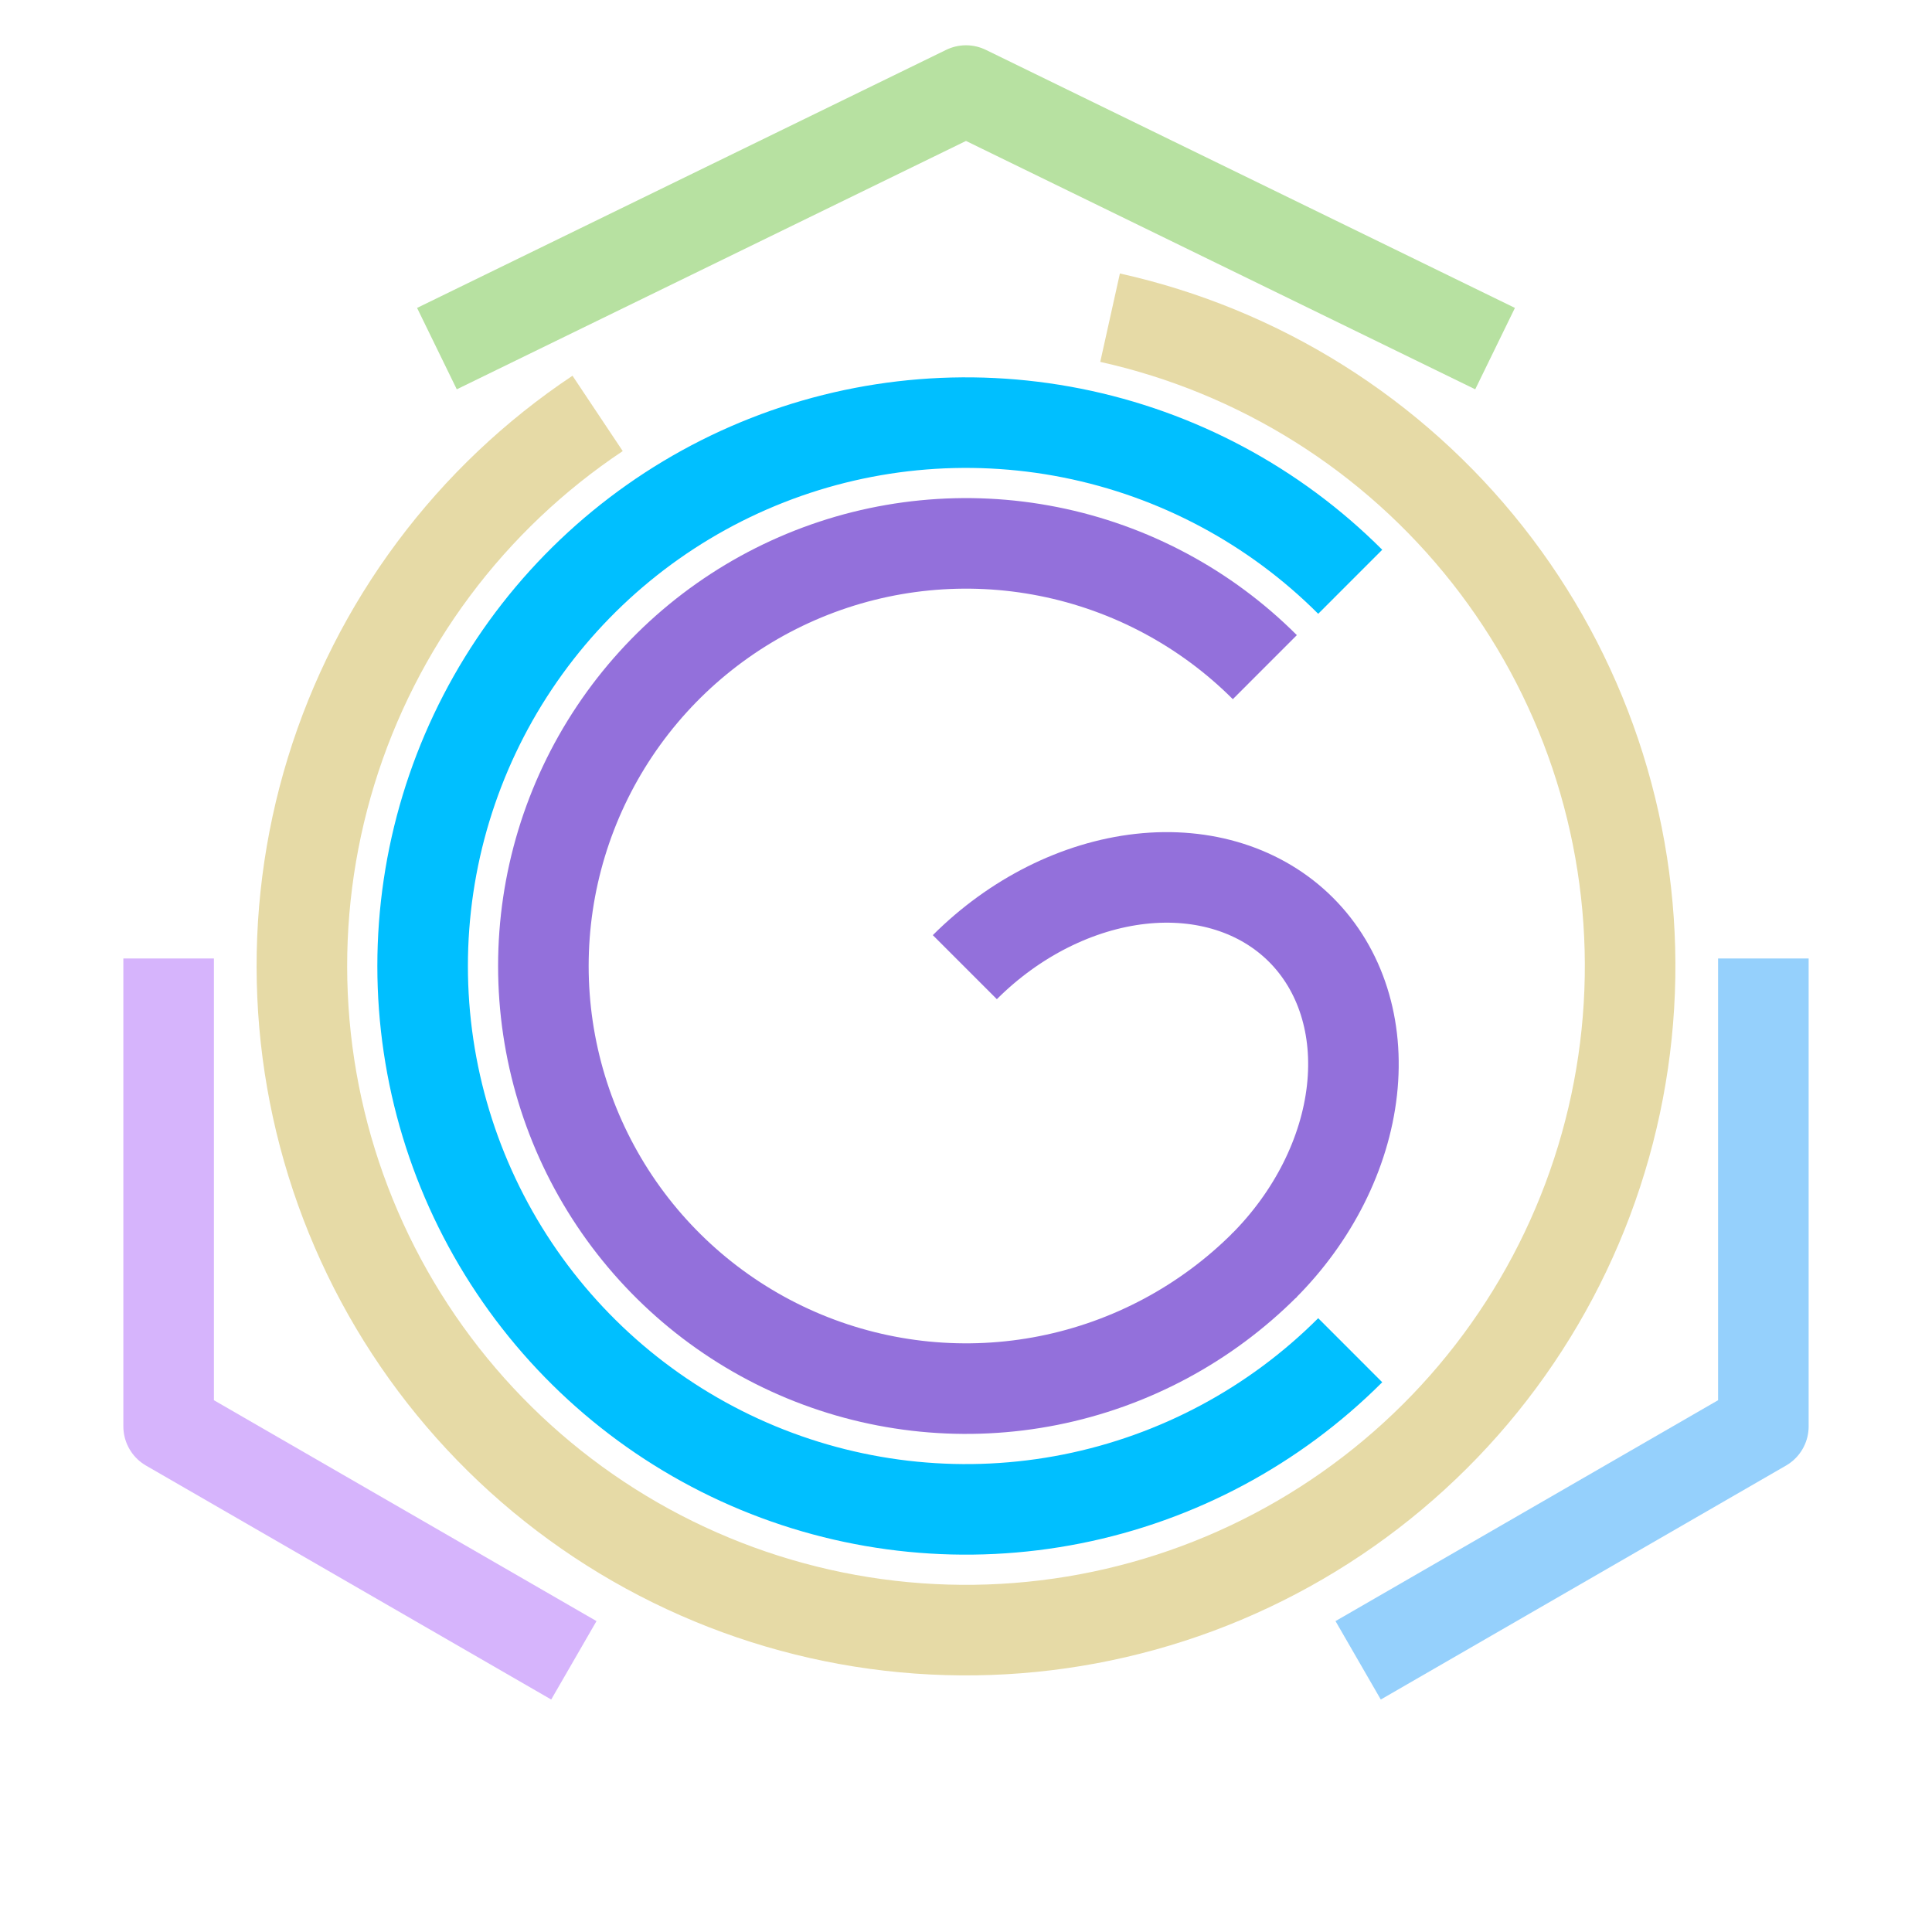
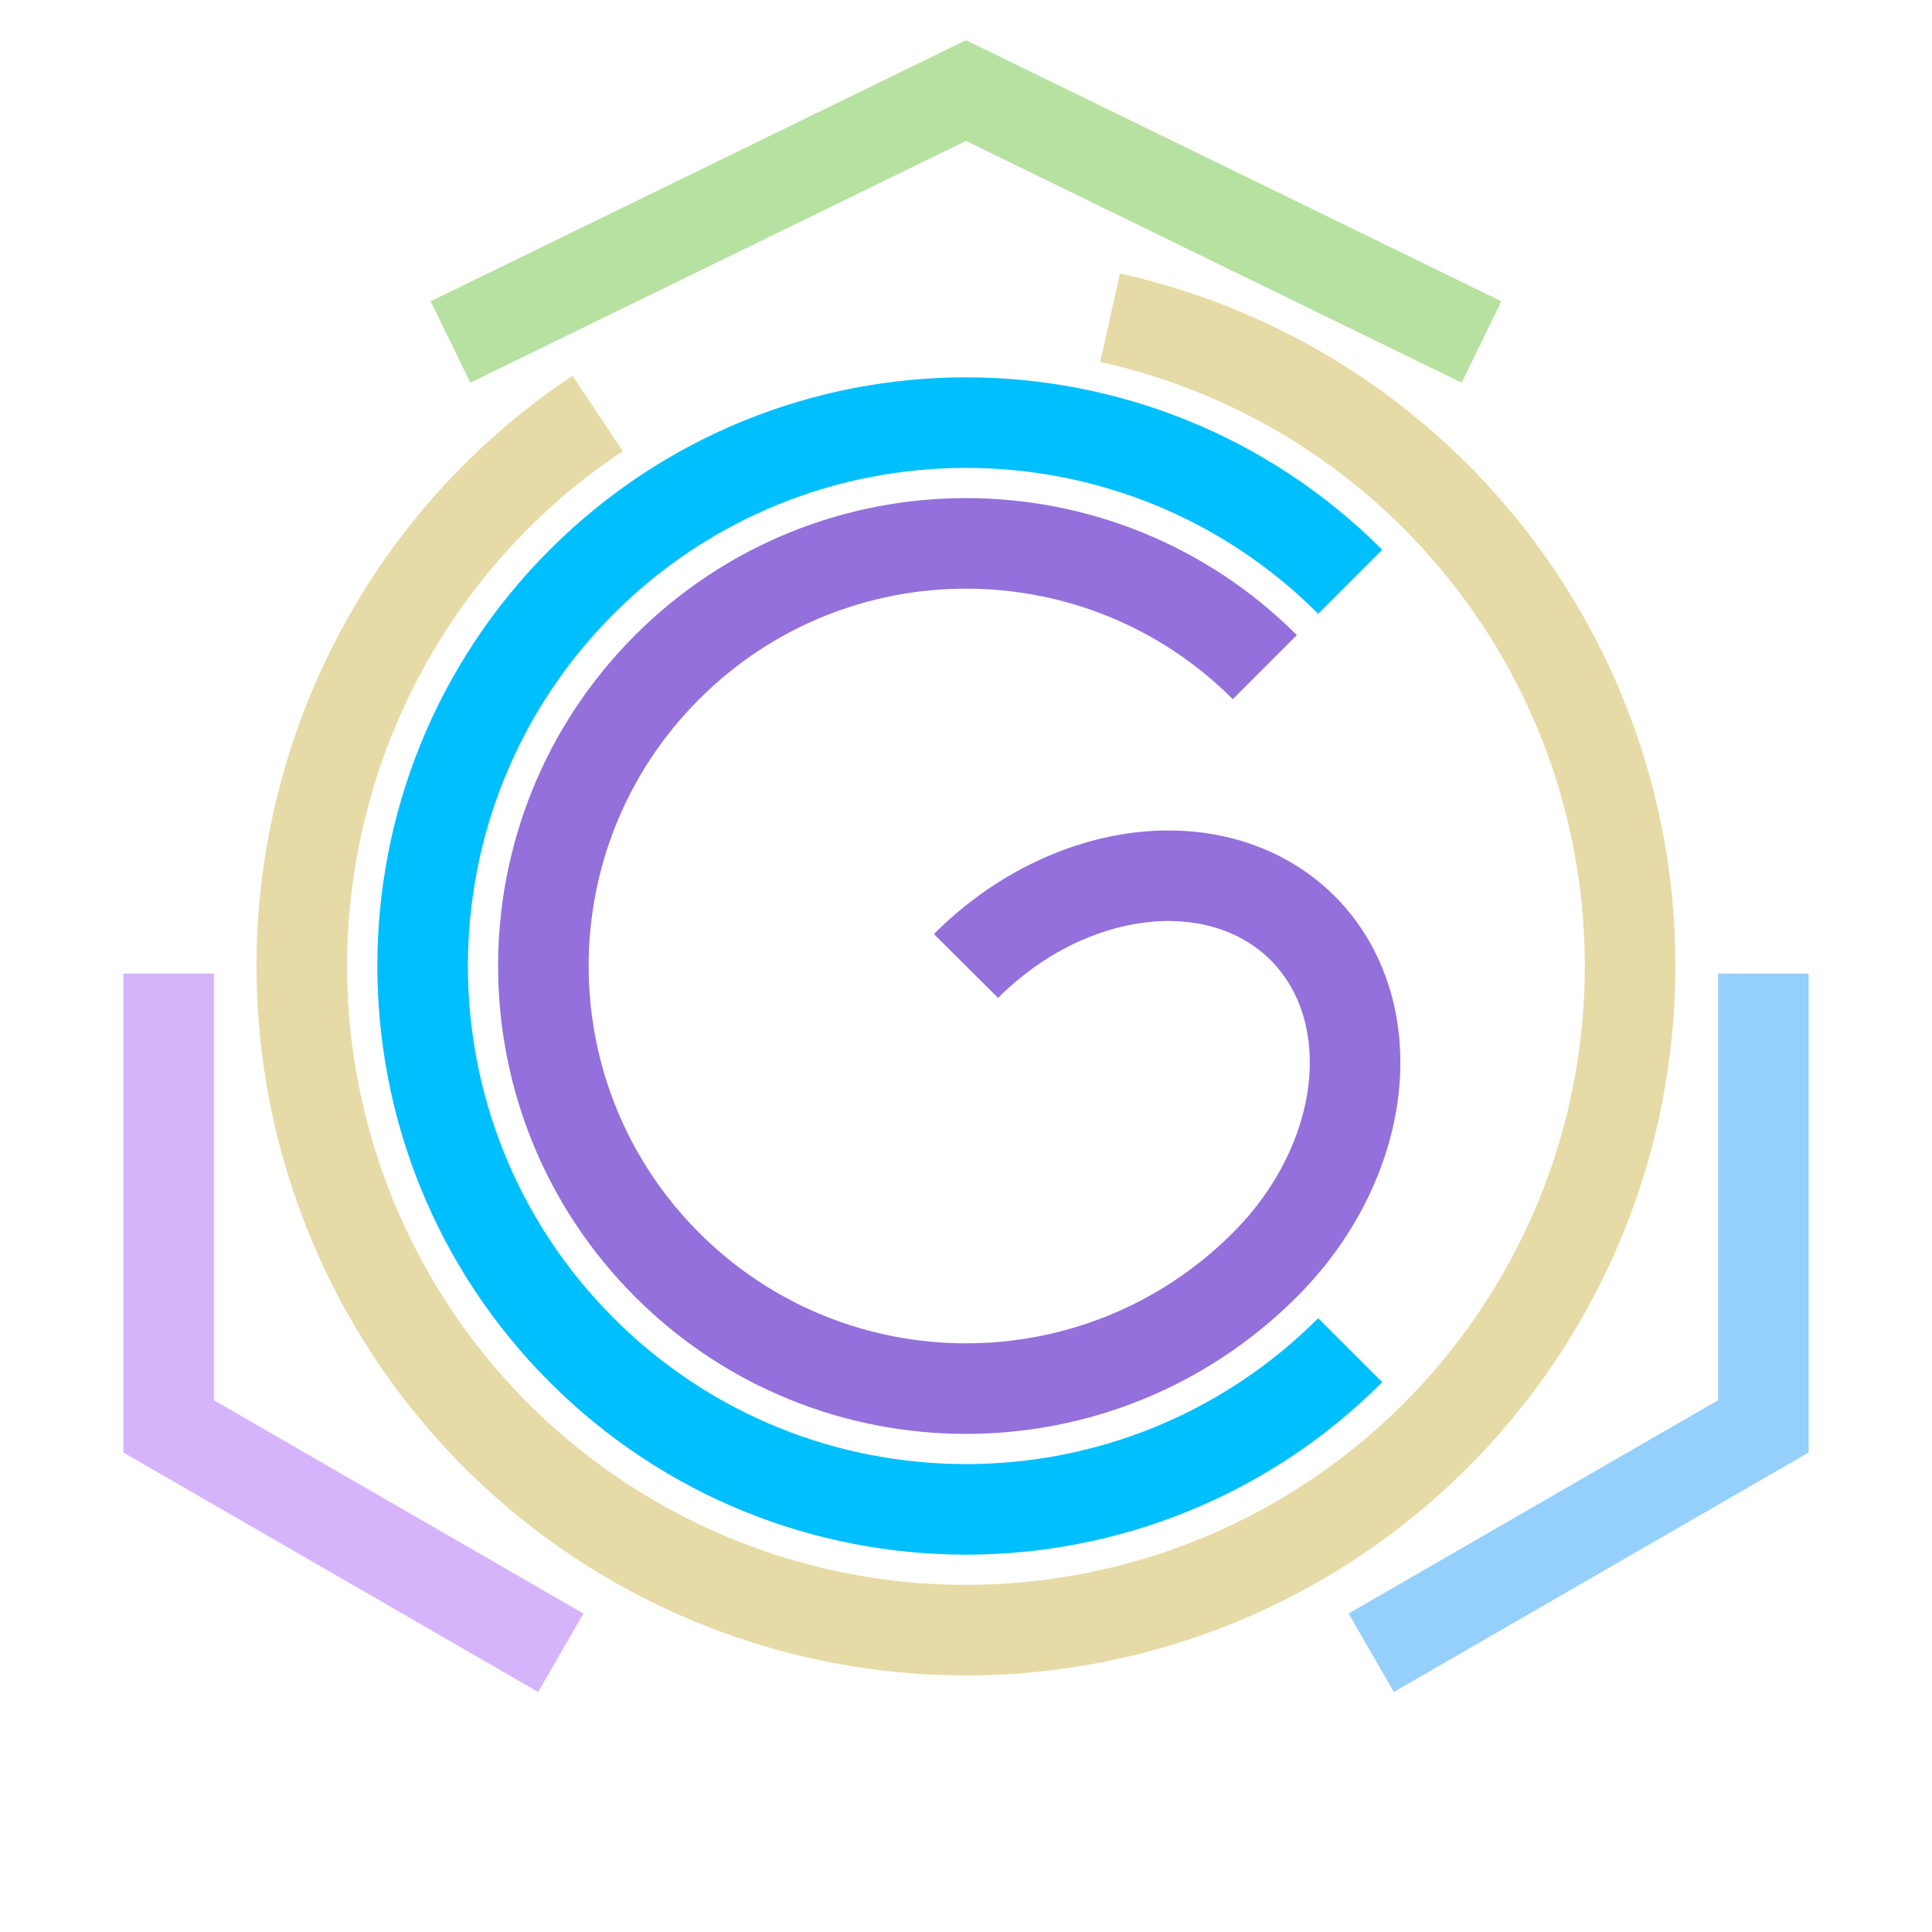
- <svg xmlns="http://www.w3.org/2000/svg" width="172.8pt" height="172.8pt" viewBox="0 0 172.8 172.8" version="1.1">
-   <defs>
-     <style type="text/css">*{stroke-linejoin: round; stroke-linecap: butt}</style>
-   </defs>
-   <g id="figure_1">
-     <g id="patch_1">
-       <path d="M 0 172.8  L 172.8 172.8  L 172.8 0  L 0 0  L 0 172.8  z " style="fill: none" />
-     </g>
-     <g id="axes_1">
-       <g id="patch_2">
-         <path d="M 53.451 36.976  C 47.798 40.745 42.834 45.455 38.774 50.902  C 34.714 56.349 31.618 62.453 29.622 68.947  C 27.626 75.44 26.758 82.229 27.058 89.016  C 27.357 95.803 28.818 102.489 31.378 108.782  C 33.938 115.075 37.558 120.882 42.082 125.951  C 46.605 131.02 51.965 135.275 57.927 138.531  C 63.89 141.788 70.367 143.997 77.076 145.064  C 83.786 146.13 90.629 146.037 97.307 144.79  C 103.985 143.543 110.4 141.159 116.272 137.742  C 122.144 134.326 127.387 129.927 131.772 124.738  C 136.156 119.548 139.619 113.645 142.007 107.285  C 144.396 100.925 145.676 94.203 145.791 87.41  C 145.907 80.617 144.856 73.855 142.685 67.417  C 140.514 60.98 137.255 54.962 133.049 49.627  C 128.843 44.292 123.753 39.717 118 36.103  C 112.248 32.489 105.918 29.888 99.286 28.414  " clip-path="url(#p3fd350d60c)" style="fill: none; stroke: #e6daa6; stroke-width: 8.1; stroke-linejoin: miter" />
-       </g>
-       <g id="patch_3">
-         <path d="M 120.765 52.035  C 113.969 45.239 105.308 40.609 95.881 38.734  C 86.455 36.859 76.681 37.821 67.802 41.499  C 58.922 45.177 51.33 51.408 45.991 59.399  C 40.651 67.391 37.8 76.789 37.8 86.4  C 37.8 96.011 40.651 105.409 45.991 113.401  C 51.33 121.392 58.922 127.623 67.802 131.301  C 76.681 134.979 86.455 135.941 95.881 134.066  C 105.308 132.191 113.969 127.561 120.765 120.765  " clip-path="url(#p3fd350d60c)" style="fill: none; stroke: #00bfff; stroke-width: 8.1; stroke-linejoin: miter" />
-       </g>
-       <g id="patch_4">
-         <path d="M 113.129 59.671  C 107.843 54.386 101.106 50.785 93.774 49.326  C 86.443 47.868 78.841 48.617 71.935 51.477  C 65.028 54.338 59.123 59.184 54.97 65.399  C 50.817 71.615 48.6 78.925 48.6 86.4  C 48.6 93.875 50.817 101.185 54.97 107.401  C 59.123 113.616 65.028 118.462 71.935 121.323  C 78.841 124.183 86.443 124.932 93.774 123.474  C 101.106 122.015 107.843 118.414 113.129 113.129  " clip-path="url(#p3fd350d60c)" style="fill: none; stroke: #9370db; stroke-width: 8.1; stroke-linejoin: miter" />
-       </g>
-       <g id="patch_5">
-         <path d="M 113.024 113.233  C 117.453 108.804 120.296 103.143 120.922 97.506  C 121.549 91.869 119.908 86.706 116.365 83.163  C 112.822 79.62 107.659 77.98 102.022 78.606  C 96.385 79.233 90.724 82.076 86.296 86.504  " clip-path="url(#p3fd350d60c)" style="fill: none; stroke: #9370db; stroke-width: 8.1; stroke-linejoin: miter" />
-       </g>
-       <g id="line2d_1">
-         <path d="M 42.719 29.405  L 86.4 8.1  L 130.081 29.405  " clip-path="url(#p3fd350d60c)" style="fill: none; stroke: #b7e1a1; stroke-width: 8.1; stroke-linecap: square" />
-       </g>
-       <g id="line2d_2">
-         <path d="M 47.819 146.475  L 15.083 127.575  L 15.083 89.775  " clip-path="url(#p3fd350d60c)" style="fill: none; stroke: #d6b4fc; stroke-width: 8.1; stroke-linecap: square" />
-       </g>
-       <g id="line2d_3">
-         <path d="M 157.717 89.775  L 157.717 127.575  L 124.981 146.475  " clip-path="url(#p3fd350d60c)" style="fill: none; stroke: #95d0fc; stroke-width: 8.1; stroke-linecap: square" />
-       </g>
-     </g>
-   </g>
-   <defs>
-     <clipPath id="p3fd350d60c">
-       <rect x="0" y="0" width="172.8" height="172.8" />
-     </clipPath>
-   </defs>
+ <svg xmlns="http://www.w3.org/2000/svg" preserveAspectRatio="xMidYMid meet" width="270" height="270">
+   <path stroke="#E6DAA6" stroke-width="12.656" d="M 83.517 57.775 A 92.812 92.812 0.0 1 0 155.134 44.398" fill="none" />
+   <path stroke="#00BFFF" stroke-width="12.656" d="M 188.696 81.304 A 75.938 75.938 0.0 1 0 188.696 188.696" fill="none" />
+   <path stroke="#9370DB" stroke-width="12.656" d="M 176.763 93.237 A 59.062 59.062 0.0 1 0 176.763 176.763 A 29.531 36.914 -315.0 1 0 135.0 135.0" fill="none" />
+   <path stroke="#B7E1A1" stroke-width="12.656" d="M 207.044 47.794 L 135.0 12.656 L 62.956 47.794" fill="none" />
+   <path stroke="#D6B4FC" stroke-width="12.656" d="M 23.567 136.055 L 23.567 199.336 L 78.37 230.977" fill="none" />
+   <path stroke="#95D0FC" stroke-width="12.656" d="M 191.63 230.977 L 246.433 199.336 L 246.433 136.055" fill="none" />
</svg>
